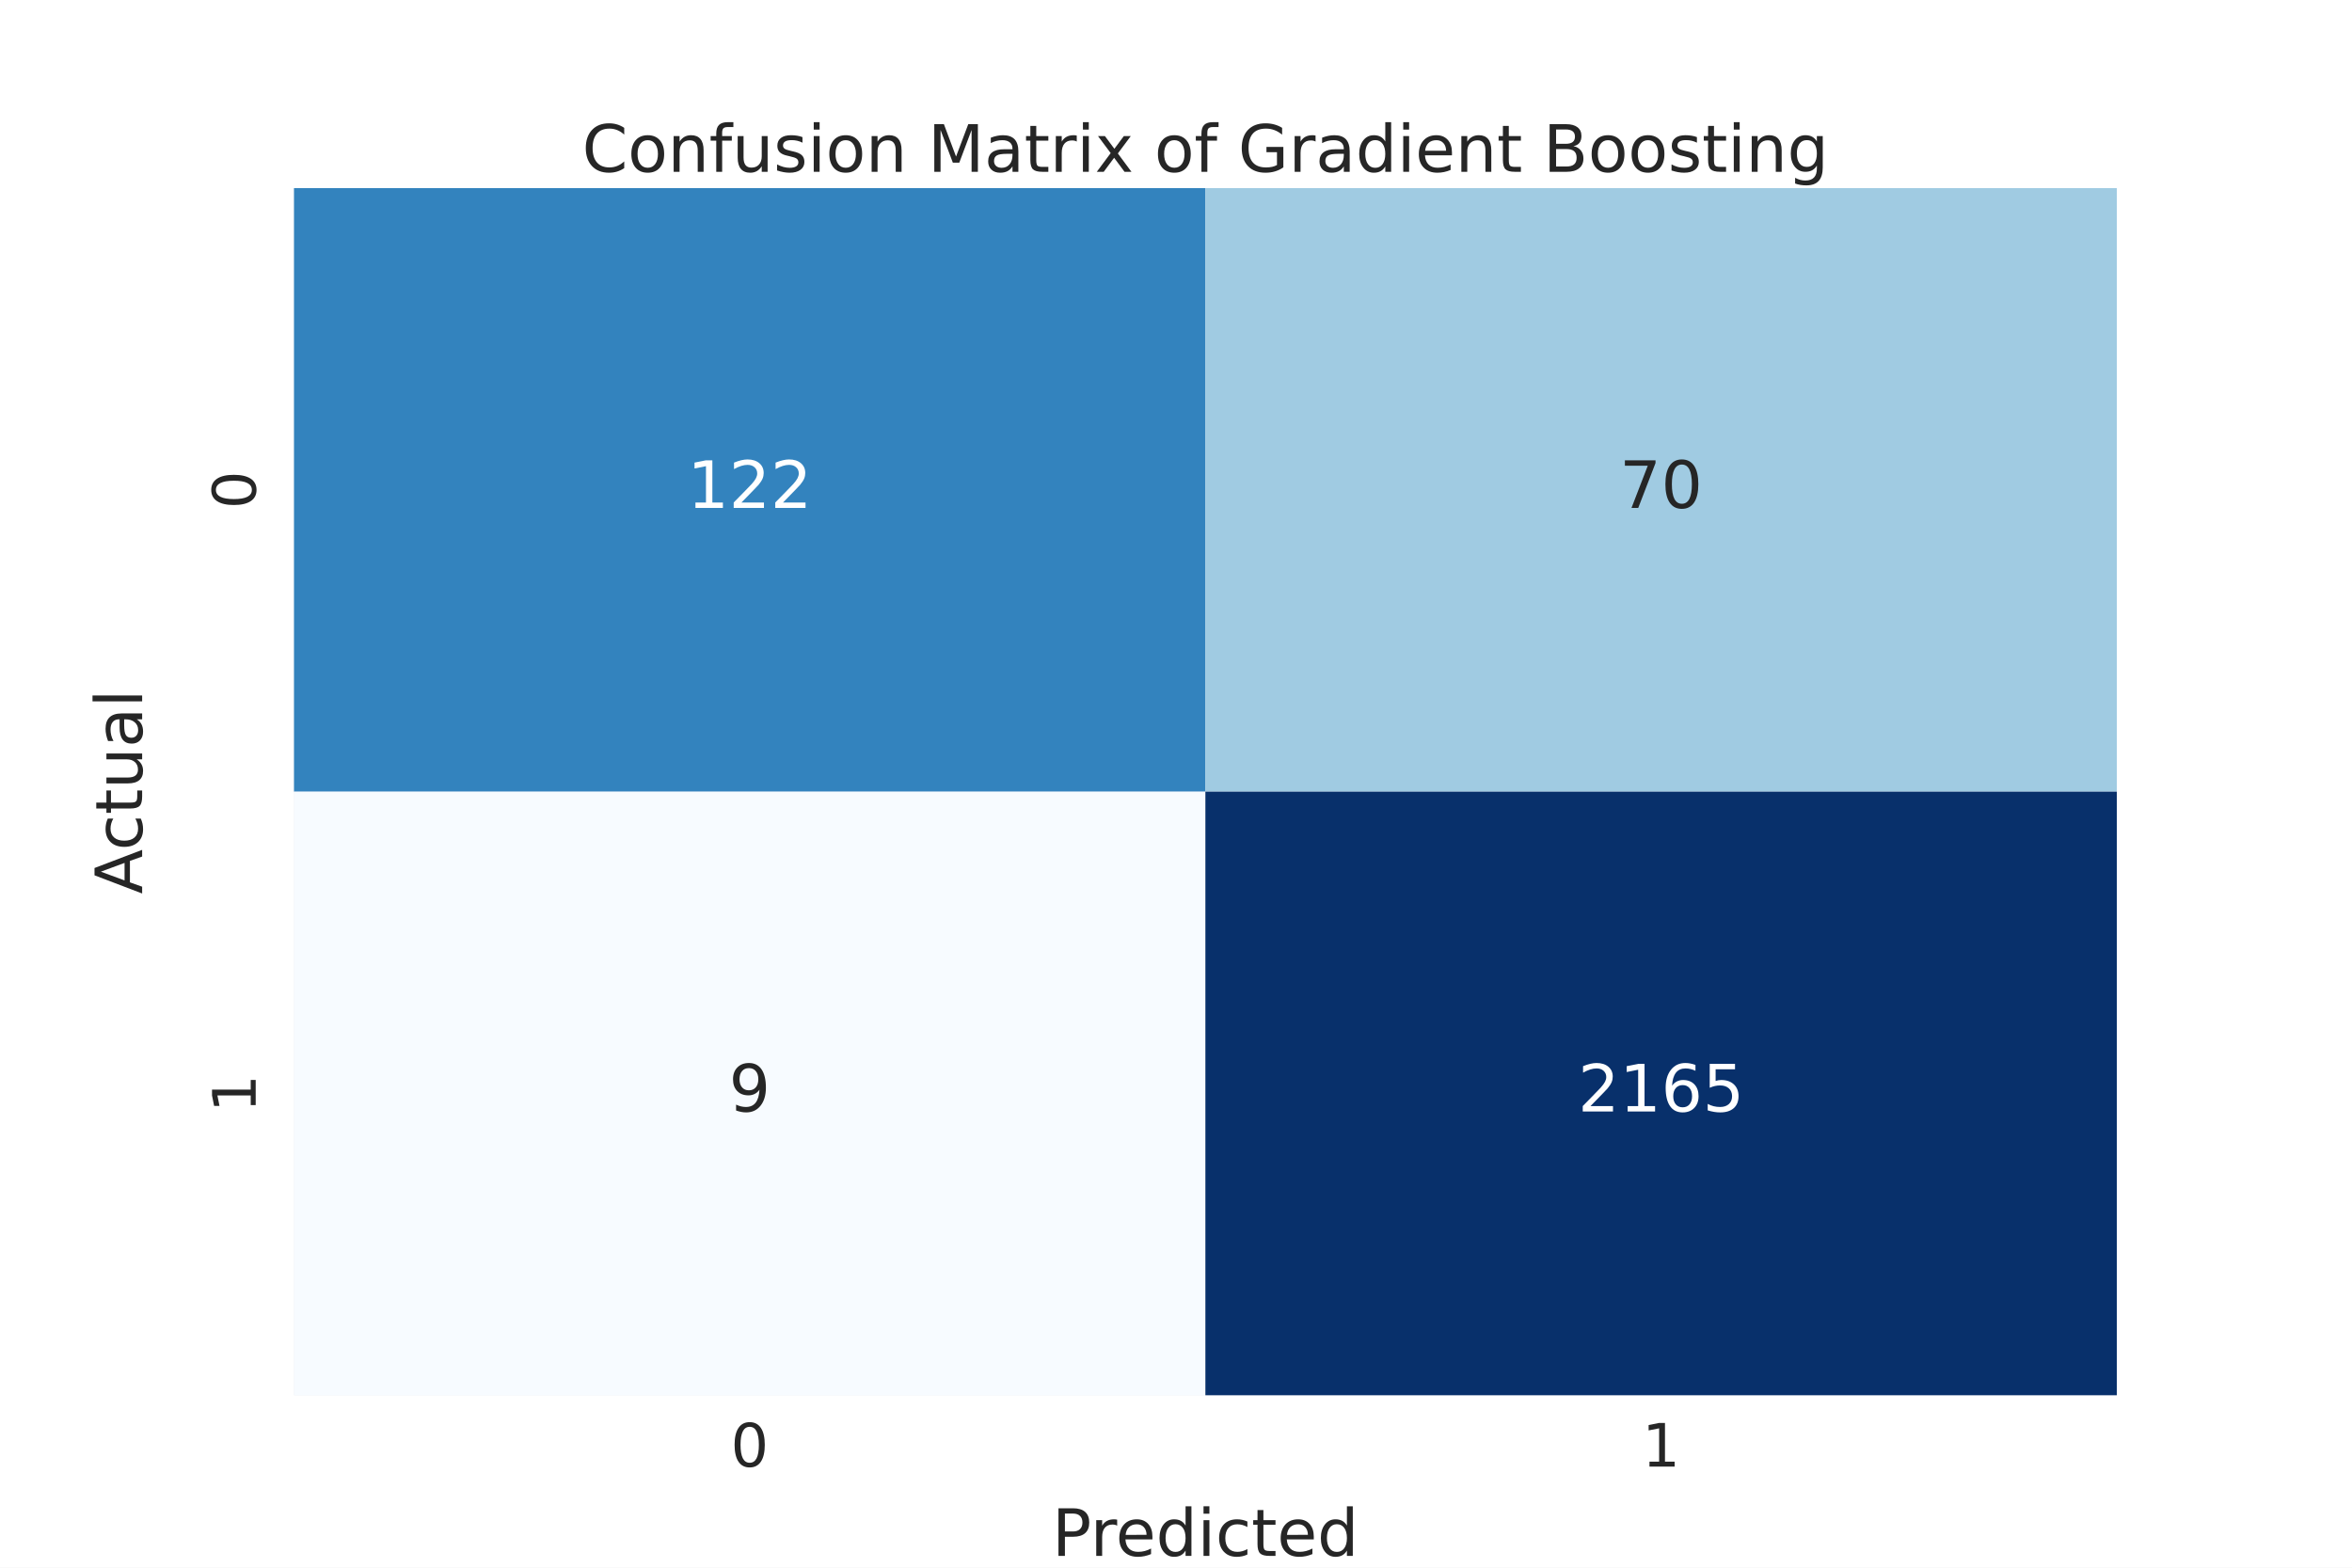
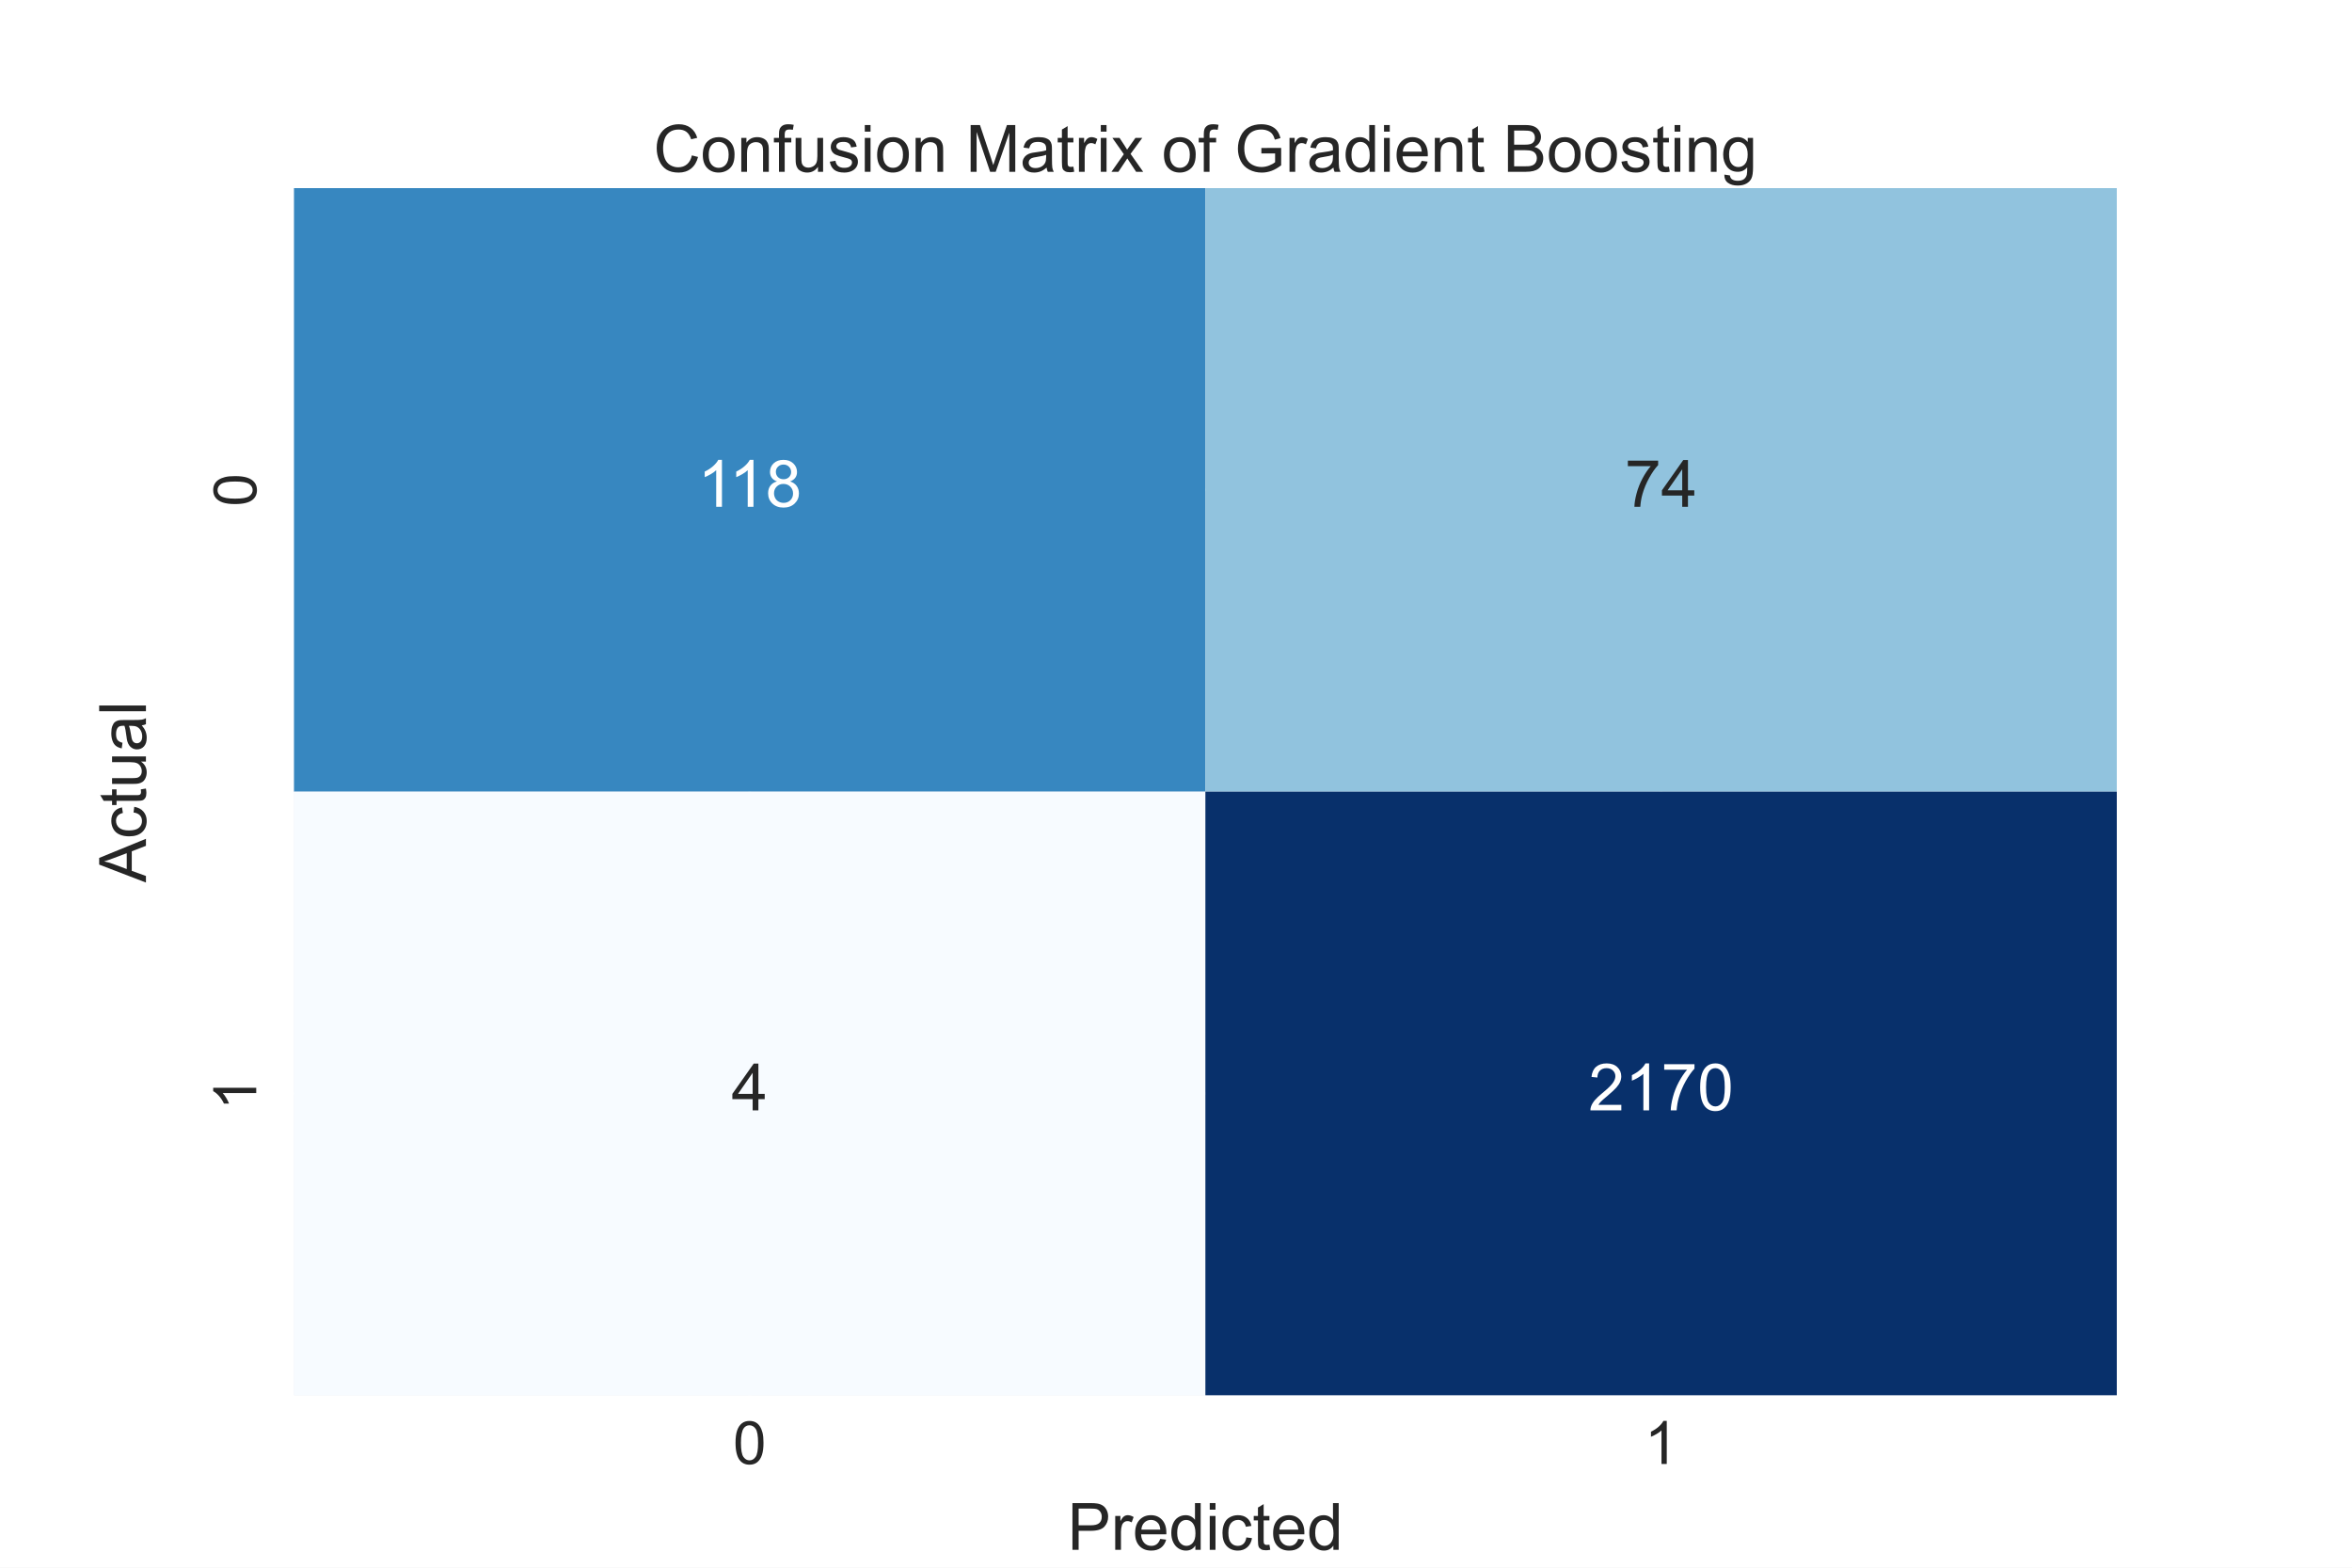
<svg xmlns="http://www.w3.org/2000/svg" xmlns:xlink="http://www.w3.org/1999/xlink" width="864pt" height="576pt" viewBox="0 0 864 576" version="1.1">
  <defs>
    <style type="text/css">*{stroke-linejoin: round; stroke-linecap: butt}</style>
  </defs>
  <g id="figure_1">
    <g id="patch_1">
      <path d="M 0 576  L 864 576  L 864 0  L 0 0  z " style="fill: #ffffff" />
    </g>
    <g id="axes_1">
      <g id="patch_2">
        <path d="M 108 512.64  L 777.6 512.64  L 777.6 69.12  L 108 69.12  z " style="fill: #eaeaf2" />
      </g>
      <g id="matplotlib.axis_1">
        <g id="xtick_1">
+           <g id="line2d_1">
+             <path d="M 275.4 512.64  L 275.4 69.12  " clip-path="url(#p71caa818c0)" style="fill: none; stroke: #ffffff; stroke-linecap: round" />
+           </g>
          <g id="text_1">
-             <g style="fill: #262626" transform="translate(268.4013 538.8566) scale(0.22 -0.22)">
+             <g style="fill: #262626" transform="translate(269.283 537.8872) scale(0.22 -0.22)">
              <defs>
-                 <path id="DejaVuSans-30" d="M 2034 4250  Q 1547 4250 1301 3770  Q 1056 3291 1056 2328  Q 1056 1369 1301 889  Q 1547 409 2034 409  Q 2525 409 2770 889  Q 3016 1369 3016 2328  Q 3016 3291 2770 3770  Q 2525 4250 2034 4250  z M 2034 4750  Q 2819 4750 3233 4129  Q 3647 3509 3647 2328  Q 3647 1150 3233 529  Q 2819 -91 2034 -91  Q 1250 -91 836 529  Q 422 1150 422 2328  Q 422 3509 836 4129  Q 1250 4750 2034 4750  z " transform="scale(0.015625)" />
+                 <path id="ArialMT-30" d="M 266 2259  Q 266 3072 433 3567  Q 600 4063 929 4331  Q 1259 4600 1759 4600  Q 2128 4600 2406 4451  Q 2684 4303 2865 4023  Q 3047 3744 3150 3342  Q 3253 2941 3253 2259  Q 3253 1453 3087 958  Q 2922 463 2592 192  Q 2263 -78 1759 -78  Q 1097 -78 719 397  Q 266 969 266 2259  z M 844 2259  Q 844 1131 1108 757  Q 1372 384 1759 384  Q 2147 384 2411 759  Q 2675 1134 2675 2259  Q 2675 3391 2411 3762  Q 2147 4134 1753 4134  Q 1366 4134 1134 3806  Q 844 3388 844 2259  z " transform="scale(0.015625)" />
              </defs>
-               <use xlink:href="#DejaVuSans-30" />
+               <use xlink:href="#ArialMT-30" />
            </g>
          </g>
        </g>
        <g id="xtick_2">
+           <g id="line2d_2">
+             <path d="M 610.2 512.64  L 610.2 69.12  " clip-path="url(#p71caa818c0)" style="fill: none; stroke: #ffffff; stroke-linecap: round" />
+           </g>
          <g id="text_2">
-             <g style="fill: #262626" transform="translate(603.2012 538.8566) scale(0.22 -0.22)">
+             <g style="fill: #262626" transform="translate(604.083 537.8872) scale(0.22 -0.22)">
              <defs>
-                 <path id="DejaVuSans-31" d="M 794 531  L 1825 531  L 1825 4091  L 703 3866  L 703 4441  L 1819 4666  L 2450 4666  L 2450 531  L 3481 531  L 3481 0  L 794 0  L 794 531  z " transform="scale(0.015625)" />
+                 <path id="ArialMT-31" d="M 2384 0  L 1822 0  L 1822 3584  Q 1619 3391 1289 3197  Q 959 3003 697 2906  L 697 3450  Q 1169 3672 1522 3987  Q 1875 4303 2022 4600  L 2384 4600  L 2384 0  z " transform="scale(0.015625)" />
              </defs>
-               <use xlink:href="#DejaVuSans-31" />
+               <use xlink:href="#ArialMT-31" />
            </g>
          </g>
        </g>
        <g id="text_3">
-           <g style="fill: #262626" transform="translate(386.4712 571.6681) scale(0.24 -0.24)">
+           <g style="fill: #262626" transform="translate(392.1075 569.4384) scale(0.24 -0.24)">
            <defs>
-               <path id="DejaVuSans-50" d="M 1259 4147  L 1259 2394  L 2053 2394  Q 2494 2394 2734 2622  Q 2975 2850 2975 3272  Q 2975 3691 2734 3919  Q 2494 4147 2053 4147  L 1259 4147  z M 628 4666  L 2053 4666  Q 2838 4666 3239 4311  Q 3641 3956 3641 3272  Q 3641 2581 3239 2228  Q 2838 1875 2053 1875  L 1259 1875  L 1259 0  L 628 0  L 628 4666  z " transform="scale(0.015625)" />
-               <path id="DejaVuSans-72" d="M 2631 2963  Q 2534 3019 2420 3045  Q 2306 3072 2169 3072  Q 1681 3072 1420 2755  Q 1159 2438 1159 1844  L 1159 0  L 581 0  L 581 3500  L 1159 3500  L 1159 2956  Q 1341 3275 1631 3429  Q 1922 3584 2338 3584  Q 2397 3584 2469 3576  Q 2541 3569 2628 3553  L 2631 2963  z " transform="scale(0.015625)" />
-               <path id="DejaVuSans-65" d="M 3597 1894  L 3597 1613  L 953 1613  Q 991 1019 1311 708  Q 1631 397 2203 397  Q 2534 397 2845 478  Q 3156 559 3463 722  L 3463 178  Q 3153 47 2828 -22  Q 2503 -91 2169 -91  Q 1331 -91 842 396  Q 353 884 353 1716  Q 353 2575 817 3079  Q 1281 3584 2069 3584  Q 2775 3584 3186 3129  Q 3597 2675 3597 1894  z M 3022 2063  Q 3016 2534 2758 2815  Q 2500 3097 2075 3097  Q 1594 3097 1305 2825  Q 1016 2553 972 2059  L 3022 2063  z " transform="scale(0.015625)" />
-               <path id="DejaVuSans-64" d="M 2906 2969  L 2906 4863  L 3481 4863  L 3481 0  L 2906 0  L 2906 525  Q 2725 213 2448 61  Q 2172 -91 1784 -91  Q 1150 -91 751 415  Q 353 922 353 1747  Q 353 2572 751 3078  Q 1150 3584 1784 3584  Q 2172 3584 2448 3432  Q 2725 3281 2906 2969  z M 947 1747  Q 947 1113 1208 752  Q 1469 391 1925 391  Q 2381 391 2643 752  Q 2906 1113 2906 1747  Q 2906 2381 2643 2742  Q 2381 3103 1925 3103  Q 1469 3103 1208 2742  Q 947 2381 947 1747  z " transform="scale(0.015625)" />
-               <path id="DejaVuSans-69" d="M 603 3500  L 1178 3500  L 1178 0  L 603 0  L 603 3500  z M 603 4863  L 1178 4863  L 1178 4134  L 603 4134  L 603 4863  z " transform="scale(0.015625)" />
-               <path id="DejaVuSans-63" d="M 3122 3366  L 3122 2828  Q 2878 2963 2633 3030  Q 2388 3097 2138 3097  Q 1578 3097 1268 2742  Q 959 2388 959 1747  Q 959 1106 1268 751  Q 1578 397 2138 397  Q 2388 397 2633 464  Q 2878 531 3122 666  L 3122 134  Q 2881 22 2623 -34  Q 2366 -91 2075 -91  Q 1284 -91 818 406  Q 353 903 353 1747  Q 353 2603 823 3093  Q 1294 3584 2113 3584  Q 2378 3584 2631 3529  Q 2884 3475 3122 3366  z " transform="scale(0.015625)" />
-               <path id="DejaVuSans-74" d="M 1172 4494  L 1172 3500  L 2356 3500  L 2356 3053  L 1172 3053  L 1172 1153  Q 1172 725 1289 603  Q 1406 481 1766 481  L 2356 481  L 2356 0  L 1766 0  Q 1100 0 847 248  Q 594 497 594 1153  L 594 3053  L 172 3053  L 172 3500  L 594 3500  L 594 4494  L 1172 4494  z " transform="scale(0.015625)" />
+               <path id="ArialMT-50" d="M 494 0  L 494 4581  L 2222 4581  Q 2678 4581 2919 4538  Q 3256 4481 3484 4323  Q 3713 4166 3852 3881  Q 3991 3597 3991 3256  Q 3991 2672 3619 2267  Q 3247 1863 2275 1863  L 1100 1863  L 1100 0  L 494 0  z M 1100 2403  L 2284 2403  Q 2872 2403 3119 2622  Q 3366 2841 3366 3238  Q 3366 3525 3220 3729  Q 3075 3934 2838 4000  Q 2684 4041 2272 4041  L 1100 4041  L 1100 2403  z " transform="scale(0.015625)" />
+               <path id="ArialMT-72" d="M 416 0  L 416 3319  L 922 3319  L 922 2816  Q 1116 3169 1280 3281  Q 1444 3394 1641 3394  Q 1925 3394 2219 3213  L 2025 2691  Q 1819 2813 1613 2813  Q 1428 2813 1281 2702  Q 1134 2591 1072 2394  Q 978 2094 978 1738  L 978 0  L 416 0  z " transform="scale(0.015625)" />
+               <path id="ArialMT-65" d="M 2694 1069  L 3275 997  Q 3138 488 2766 206  Q 2394 -75 1816 -75  Q 1088 -75 661 373  Q 234 822 234 1631  Q 234 2469 665 2931  Q 1097 3394 1784 3394  Q 2450 3394 2872 2941  Q 3294 2488 3294 1666  Q 3294 1616 3291 1516  L 816 1516  Q 847 969 1125 678  Q 1403 388 1819 388  Q 2128 388 2347 550  Q 2566 713 2694 1069  z M 847 1978  L 2700 1978  Q 2663 2397 2488 2606  Q 2219 2931 1791 2931  Q 1403 2931 1139 2672  Q 875 2413 847 1978  z " transform="scale(0.015625)" />
+               <path id="ArialMT-64" d="M 2575 0  L 2575 419  Q 2259 -75 1647 -75  Q 1250 -75 917 144  Q 584 363 401 755  Q 219 1147 219 1656  Q 219 2153 384 2558  Q 550 2963 881 3178  Q 1213 3394 1622 3394  Q 1922 3394 2156 3267  Q 2391 3141 2538 2938  L 2538 4581  L 3097 4581  L 3097 0  L 2575 0  z M 797 1656  Q 797 1019 1065 703  Q 1334 388 1700 388  Q 2069 388 2326 689  Q 2584 991 2584 1609  Q 2584 2291 2321 2609  Q 2059 2928 1675 2928  Q 1300 2928 1048 2622  Q 797 2316 797 1656  z " transform="scale(0.015625)" />
+               <path id="ArialMT-69" d="M 425 3934  L 425 4581  L 988 4581  L 988 3934  L 425 3934  z M 425 0  L 425 3319  L 988 3319  L 988 0  L 425 0  z " transform="scale(0.015625)" />
+               <path id="ArialMT-63" d="M 2588 1216  L 3141 1144  Q 3050 572 2676 248  Q 2303 -75 1759 -75  Q 1078 -75 664 370  Q 250 816 250 1647  Q 250 2184 428 2587  Q 606 2991 970 3192  Q 1334 3394 1763 3394  Q 2303 3394 2647 3120  Q 2991 2847 3088 2344  L 2541 2259  Q 2463 2594 2264 2762  Q 2066 2931 1784 2931  Q 1359 2931 1093 2626  Q 828 2322 828 1663  Q 828 994 1084 691  Q 1341 388 1753 388  Q 2084 388 2306 591  Q 2528 794 2588 1216  z " transform="scale(0.015625)" />
+               <path id="ArialMT-74" d="M 1650 503  L 1731 6  Q 1494 -44 1306 -44  Q 1000 -44 831 53  Q 663 150 594 308  Q 525 466 525 972  L 525 2881  L 113 2881  L 113 3319  L 525 3319  L 525 4141  L 1084 4478  L 1084 3319  L 1650 3319  L 1650 2881  L 1084 2881  L 1084 941  Q 1084 700 1114 631  Q 1144 563 1211 522  Q 1278 481 1403 481  Q 1497 481 1650 503  z " transform="scale(0.015625)" />
            </defs>
-             <use xlink:href="#DejaVuSans-50" />
-             <use xlink:href="#DejaVuSans-72" x="58.553" />
-             <use xlink:href="#DejaVuSans-65" x="97.416" />
-             <use xlink:href="#DejaVuSans-64" x="158.939" />
-             <use xlink:href="#DejaVuSans-69" x="222.416" />
-             <use xlink:href="#DejaVuSans-63" x="250.199" />
-             <use xlink:href="#DejaVuSans-74" x="305.18" />
-             <use xlink:href="#DejaVuSans-65" x="344.389" />
-             <use xlink:href="#DejaVuSans-64" x="405.912" />
+             <use xlink:href="#ArialMT-50" />
+             <use xlink:href="#ArialMT-72" x="66.699" />
+             <use xlink:href="#ArialMT-65" x="100" />
+             <use xlink:href="#ArialMT-64" x="155.615" />
+             <use xlink:href="#ArialMT-69" x="211.23" />
+             <use xlink:href="#ArialMT-63" x="233.447" />
+             <use xlink:href="#ArialMT-74" x="283.447" />
+             <use xlink:href="#ArialMT-65" x="311.23" />
+             <use xlink:href="#ArialMT-64" x="366.846" />
          </g>
        </g>
      </g>
      <g id="matplotlib.axis_2">
        <g id="ytick_1">
+           <g id="line2d_3">
+             <path d="M 108 180  L 777.6 180  " clip-path="url(#p71caa818c0)" style="fill: none; stroke: #ffffff; stroke-linecap: round" />
+           </g>
          <g id="text_4">
-             <g style="fill: #262626" transform="translate(93.92469 186.9988) rotate(-90) scale(0.22 -0.22)">
-               <use xlink:href="#DejaVuSans-30" />
+             <g style="fill: #262626" transform="translate(94.1275 186.117) rotate(-90) scale(0.22 -0.22)">
+               <use xlink:href="#ArialMT-30" />
            </g>
          </g>
        </g>
        <g id="ytick_2">
+           <g id="line2d_4">
+             <path d="M 108 401.76  L 777.6 401.76  " clip-path="url(#p71caa818c0)" style="fill: none; stroke: #ffffff; stroke-linecap: round" />
+           </g>
          <g id="text_5">
-             <g style="fill: #262626" transform="translate(93.92469 408.7588) rotate(-90) scale(0.22 -0.22)">
-               <use xlink:href="#DejaVuSans-31" />
+             <g style="fill: #262626" transform="translate(94.1275 407.877) rotate(-90) scale(0.22 -0.22)">
+               <use xlink:href="#ArialMT-31" />
            </g>
          </g>
        </g>
        <g id="text_6">
-           <g style="fill: #262626" transform="translate(52.21688 328.4737) rotate(-90) scale(0.24 -0.24)">
+           <g style="fill: #262626" transform="translate(53.61031 324.2306) rotate(-90) scale(0.24 -0.24)">
            <defs>
-               <path id="DejaVuSans-41" d="M 2188 4044  L 1331 1722  L 3047 1722  L 2188 4044  z M 1831 4666  L 2547 4666  L 4325 0  L 3669 0  L 3244 1197  L 1141 1197  L 716 0  L 50 0  L 1831 4666  z " transform="scale(0.015625)" />
-               <path id="DejaVuSans-75" d="M 544 1381  L 544 3500  L 1119 3500  L 1119 1403  Q 1119 906 1312 657  Q 1506 409 1894 409  Q 2359 409 2629 706  Q 2900 1003 2900 1516  L 2900 3500  L 3475 3500  L 3475 0  L 2900 0  L 2900 538  Q 2691 219 2414 64  Q 2138 -91 1772 -91  Q 1169 -91 856 284  Q 544 659 544 1381  z M 1991 3584  L 1991 3584  z " transform="scale(0.015625)" />
-               <path id="DejaVuSans-61" d="M 2194 1759  Q 1497 1759 1228 1600  Q 959 1441 959 1056  Q 959 750 1161 570  Q 1363 391 1709 391  Q 2188 391 2477 730  Q 2766 1069 2766 1631  L 2766 1759  L 2194 1759  z M 3341 1997  L 3341 0  L 2766 0  L 2766 531  Q 2569 213 2275 61  Q 1981 -91 1556 -91  Q 1019 -91 701 211  Q 384 513 384 1019  Q 384 1609 779 1909  Q 1175 2209 1959 2209  L 2766 2209  L 2766 2266  Q 2766 2663 2505 2880  Q 2244 3097 1772 3097  Q 1472 3097 1187 3025  Q 903 2953 641 2809  L 641 3341  Q 956 3463 1253 3523  Q 1550 3584 1831 3584  Q 2591 3584 2966 3190  Q 3341 2797 3341 1997  z " transform="scale(0.015625)" />
-               <path id="DejaVuSans-6c" d="M 603 4863  L 1178 4863  L 1178 0  L 603 0  L 603 4863  z " transform="scale(0.015625)" />
+               <path id="ArialMT-41" d="M -9 0  L 1750 4581  L 2403 4581  L 4278 0  L 3588 0  L 3053 1388  L 1138 1388  L 634 0  L -9 0  z M 1313 1881  L 2866 1881  L 2388 3150  Q 2169 3728 2063 4100  Q 1975 3659 1816 3225  L 1313 1881  z " transform="scale(0.015625)" />
+               <path id="ArialMT-75" d="M 2597 0  L 2597 488  Q 2209 -75 1544 -75  Q 1250 -75 995 37  Q 741 150 617 320  Q 494 491 444 738  Q 409 903 409 1263  L 409 3319  L 972 3319  L 972 1478  Q 972 1038 1006 884  Q 1059 663 1231 536  Q 1403 409 1656 409  Q 1909 409 2131 539  Q 2353 669 2445 892  Q 2538 1116 2538 1541  L 2538 3319  L 3100 3319  L 3100 0  L 2597 0  z " transform="scale(0.015625)" />
+               <path id="ArialMT-61" d="M 2588 409  Q 2275 144 1986 34  Q 1697 -75 1366 -75  Q 819 -75 525 192  Q 231 459 231 875  Q 231 1119 342 1320  Q 453 1522 633 1644  Q 813 1766 1038 1828  Q 1203 1872 1538 1913  Q 2219 1994 2541 2106  Q 2544 2222 2544 2253  Q 2544 2597 2384 2738  Q 2169 2928 1744 2928  Q 1347 2928 1158 2789  Q 969 2650 878 2297  L 328 2372  Q 403 2725 575 2942  Q 747 3159 1072 3276  Q 1397 3394 1825 3394  Q 2250 3394 2515 3294  Q 2781 3194 2906 3042  Q 3031 2891 3081 2659  Q 3109 2516 3109 2141  L 3109 1391  Q 3109 606 3145 398  Q 3181 191 3288 0  L 2700 0  Q 2613 175 2588 409  z M 2541 1666  Q 2234 1541 1622 1453  Q 1275 1403 1131 1340  Q 988 1278 909 1158  Q 831 1038 831 891  Q 831 666 1001 516  Q 1172 366 1500 366  Q 1825 366 2078 508  Q 2331 650 2450 897  Q 2541 1088 2541 1459  L 2541 1666  z " transform="scale(0.015625)" />
+               <path id="ArialMT-6c" d="M 409 0  L 409 4581  L 972 4581  L 972 0  L 409 0  z " transform="scale(0.015625)" />
            </defs>
-             <use xlink:href="#DejaVuSans-41" />
-             <use xlink:href="#DejaVuSans-63" x="66.658" />
-             <use xlink:href="#DejaVuSans-74" x="121.639" />
-             <use xlink:href="#DejaVuSans-75" x="160.848" />
-             <use xlink:href="#DejaVuSans-61" x="224.227" />
-             <use xlink:href="#DejaVuSans-6c" x="285.506" />
+             <use xlink:href="#ArialMT-41" />
+             <use xlink:href="#ArialMT-63" x="66.699" />
+             <use xlink:href="#ArialMT-74" x="116.699" />
+             <use xlink:href="#ArialMT-75" x="144.482" />
+             <use xlink:href="#ArialMT-61" x="200.098" />
+             <use xlink:href="#ArialMT-6c" x="255.713" />
          </g>
        </g>
      </g>
      <g id="QuadMesh_1">
-         <path d="M 108 69.12  L 442.8 69.12  L 442.8 290.88  L 108 290.88  L 108 69.12  " clip-path="url(#p28cd6d9ed1)" style="fill: #3383be" />
-         <path d="M 442.8 69.12  L 777.6 69.12  L 777.6 290.88  L 442.8 290.88  L 442.8 69.12  " clip-path="url(#p28cd6d9ed1)" style="fill: #a0cbe2" />
-         <path d="M 108 290.88  L 442.8 290.88  L 442.8 512.64  L 108 512.64  L 108 290.88  " clip-path="url(#p28cd6d9ed1)" style="fill: #f7fbff" />
-         <path d="M 442.8 290.88  L 777.6 290.88  L 777.6 512.64  L 442.8 512.64  L 442.8 290.88  " clip-path="url(#p28cd6d9ed1)" style="fill: #08306b" />
+         <path d="M 108 69.12  L 442.8 69.12  L 442.8 290.88  L 108 290.88  L 108 69.12  " clip-path="url(#p71caa818c0)" style="fill: #3787c0" />
+         <path d="M 442.8 69.12  L 777.6 69.12  L 777.6 290.88  L 442.8 290.88  L 442.8 69.12  " clip-path="url(#p71caa818c0)" style="fill: #91c3de" />
+         <path d="M 108 290.88  L 442.8 290.88  L 442.8 512.64  L 108 512.64  L 108 290.88  " clip-path="url(#p71caa818c0)" style="fill: #f7fbff" />
+         <path d="M 442.8 290.88  L 777.6 290.88  L 777.6 512.64  L 442.8 512.64  L 442.8 290.88  " clip-path="url(#p71caa818c0)" style="fill: #08306b" />
      </g>
      <g id="text_7">
-         <g style="fill: #ffffff" transform="translate(252.495 186.6225) scale(0.24 -0.24)">
-           <defs>
-             <path id="DejaVuSans-32" d="M 1228 531  L 3431 531  L 3431 0  L 469 0  L 469 531  Q 828 903 1448 1529  Q 2069 2156 2228 2338  Q 2531 2678 2651 2914  Q 2772 3150 2772 3378  Q 2772 3750 2511 3984  Q 2250 4219 1831 4219  Q 1534 4219 1204 4116  Q 875 4013 500 3803  L 500 4441  Q 881 4594 1212 4672  Q 1544 4750 1819 4750  Q 2544 4750 2975 4387  Q 3406 4025 3406 3419  Q 3406 3131 3298 2873  Q 3191 2616 2906 2266  Q 2828 2175 2409 1742  Q 1991 1309 1228 531  z " transform="scale(0.015625)" />
-           </defs>
-           <use xlink:href="#DejaVuSans-31" />
-           <use xlink:href="#DejaVuSans-32" x="63.623" />
-           <use xlink:href="#DejaVuSans-32" x="127.246" />
+         <g style="fill: #ffffff" transform="translate(256.2656 186.2044) scale(0.24 -0.24)">
+           <defs>
+             <path id="ArialMT-38" d="M 1131 2484  Q 781 2613 612 2850  Q 444 3088 444 3419  Q 444 3919 803 4259  Q 1163 4600 1759 4600  Q 2359 4600 2725 4251  Q 3091 3903 3091 3403  Q 3091 3084 2923 2848  Q 2756 2613 2416 2484  Q 2838 2347 3058 2040  Q 3278 1734 3278 1309  Q 3278 722 2862 322  Q 2447 -78 1769 -78  Q 1091 -78 675 323  Q 259 725 259 1325  Q 259 1772 486 2073  Q 713 2375 1131 2484  z M 1019 3438  Q 1019 3113 1228 2906  Q 1438 2700 1772 2700  Q 2097 2700 2305 2904  Q 2513 3109 2513 3406  Q 2513 3716 2298 3927  Q 2084 4138 1766 4138  Q 1444 4138 1231 3931  Q 1019 3725 1019 3438  z M 838 1322  Q 838 1081 952 856  Q 1066 631 1291 507  Q 1516 384 1775 384  Q 2178 384 2440 643  Q 2703 903 2703 1303  Q 2703 1709 2433 1975  Q 2163 2241 1756 2241  Q 1359 2241 1098 1978  Q 838 1716 838 1322  z " transform="scale(0.015625)" />
+           </defs>
+           <use xlink:href="#ArialMT-31" />
+           <use xlink:href="#ArialMT-31" x="48.24" />
+           <use xlink:href="#ArialMT-38" x="103.855" />
        </g>
      </g>
      <g id="text_8">
-         <g style="fill: #262626" transform="translate(594.93 186.6225) scale(0.24 -0.24)">
-           <defs>
-             <path id="DejaVuSans-37" d="M 525 4666  L 3525 4666  L 3525 4397  L 1831 0  L 1172 0  L 2766 4134  L 525 4134  L 525 4666  z " transform="scale(0.015625)" />
-           </defs>
-           <use xlink:href="#DejaVuSans-37" />
-           <use xlink:href="#DejaVuSans-30" x="63.623" />
+         <g style="fill: #262626" transform="translate(596.8537 186.2044) scale(0.24 -0.24)">
+           <defs>
+             <path id="ArialMT-37" d="M 303 3981  L 303 4522  L 3269 4522  L 3269 4084  Q 2831 3619 2401 2847  Q 1972 2075 1738 1259  Q 1569 684 1522 0  L 944 0  Q 953 541 1156 1306  Q 1359 2072 1739 2783  Q 2119 3494 2547 3981  L 303 3981  z " transform="scale(0.015625)" />
+             <path id="ArialMT-34" d="M 2069 0  L 2069 1097  L 81 1097  L 81 1613  L 2172 4581  L 2631 4581  L 2631 1613  L 3250 1613  L 3250 1097  L 2631 1097  L 2631 0  L 2069 0  z M 2069 1613  L 2069 3678  L 634 1613  L 2069 1613  z " transform="scale(0.015625)" />
+           </defs>
+           <use xlink:href="#ArialMT-37" />
+           <use xlink:href="#ArialMT-34" x="55.615" />
        </g>
      </g>
      <g id="text_9">
-         <g style="fill: #262626" transform="translate(267.765 408.3825) scale(0.24 -0.24)">
-           <defs>
-             <path id="DejaVuSans-39" d="M 703 97  L 703 672  Q 941 559 1184 500  Q 1428 441 1663 441  Q 2288 441 2617 861  Q 2947 1281 2994 2138  Q 2813 1869 2534 1725  Q 2256 1581 1919 1581  Q 1219 1581 811 2004  Q 403 2428 403 3163  Q 403 3881 828 4315  Q 1253 4750 1959 4750  Q 2769 4750 3195 4129  Q 3622 3509 3622 2328  Q 3622 1225 3098 567  Q 2575 -91 1691 -91  Q 1453 -91 1209 -44  Q 966 3 703 97  z M 1959 2075  Q 2384 2075 2632 2365  Q 2881 2656 2881 3163  Q 2881 3666 2632 3958  Q 2384 4250 1959 4250  Q 1534 4250 1286 3958  Q 1038 3666 1038 3163  Q 1038 2656 1286 2365  Q 1534 2075 1959 2075  z " transform="scale(0.015625)" />
-           </defs>
-           <use xlink:href="#DejaVuSans-39" />
+         <g style="fill: #262626" transform="translate(268.7269 407.9644) scale(0.24 -0.24)">
+           <use xlink:href="#ArialMT-34" />
        </g>
      </g>
      <g id="text_10">
-         <g style="fill: #ffffff" transform="translate(579.66 408.3825) scale(0.24 -0.24)">
-           <defs>
-             <path id="DejaVuSans-36" d="M 2113 2584  Q 1688 2584 1439 2293  Q 1191 2003 1191 1497  Q 1191 994 1439 701  Q 1688 409 2113 409  Q 2538 409 2786 701  Q 3034 994 3034 1497  Q 3034 2003 2786 2293  Q 2538 2584 2113 2584  z M 3366 4563  L 3366 3988  Q 3128 4100 2886 4159  Q 2644 4219 2406 4219  Q 1781 4219 1451 3797  Q 1122 3375 1075 2522  Q 1259 2794 1537 2939  Q 1816 3084 2150 3084  Q 2853 3084 3261 2657  Q 3669 2231 3669 1497  Q 3669 778 3244 343  Q 2819 -91 2113 -91  Q 1303 -91 875 529  Q 447 1150 447 2328  Q 447 3434 972 4092  Q 1497 4750 2381 4750  Q 2619 4750 2861 4703  Q 3103 4656 3366 4563  z " transform="scale(0.015625)" />
-             <path id="DejaVuSans-35" d="M 691 4666  L 3169 4666  L 3169 4134  L 1269 4134  L 1269 2991  Q 1406 3038 1543 3061  Q 1681 3084 1819 3084  Q 2600 3084 3056 2656  Q 3513 2228 3513 1497  Q 3513 744 3044 326  Q 2575 -91 1722 -91  Q 1428 -91 1123 -41  Q 819 9 494 109  L 494 744  Q 775 591 1075 516  Q 1375 441 1709 441  Q 2250 441 2565 725  Q 2881 1009 2881 1497  Q 2881 1984 2565 2268  Q 2250 2553 1709 2553  Q 1456 2553 1204 2497  Q 953 2441 691 2322  L 691 4666  z " transform="scale(0.015625)" />
-           </defs>
-           <use xlink:href="#DejaVuSans-32" />
-           <use xlink:href="#DejaVuSans-31" x="63.623" />
-           <use xlink:href="#DejaVuSans-36" x="127.246" />
-           <use xlink:href="#DejaVuSans-35" x="190.869" />
+         <g style="fill: #ffffff" transform="translate(583.5075 407.9644) scale(0.24 -0.24)">
+           <defs>
+             <path id="ArialMT-32" d="M 3222 541  L 3222 0  L 194 0  Q 188 203 259 391  Q 375 700 629 1000  Q 884 1300 1366 1694  Q 2113 2306 2375 2664  Q 2638 3022 2638 3341  Q 2638 3675 2398 3904  Q 2159 4134 1775 4134  Q 1369 4134 1125 3890  Q 881 3647 878 3216  L 300 3275  Q 359 3922 746 4261  Q 1134 4600 1788 4600  Q 2447 4600 2831 4234  Q 3216 3869 3216 3328  Q 3216 3053 3103 2787  Q 2991 2522 2730 2228  Q 2469 1934 1863 1422  Q 1356 997 1212 845  Q 1069 694 975 541  L 3222 541  z " transform="scale(0.015625)" />
+           </defs>
+           <use xlink:href="#ArialMT-32" />
+           <use xlink:href="#ArialMT-31" x="55.615" />
+           <use xlink:href="#ArialMT-37" x="111.23" />
+           <use xlink:href="#ArialMT-30" x="166.846" />
        </g>
      </g>
      <g id="text_11">
-         <g style="fill: #262626" transform="translate(213.8475 63.12) scale(0.24 -0.24)">
-           <defs>
-             <path id="DejaVuSans-43" d="M 4122 4306  L 4122 3641  Q 3803 3938 3442 4084  Q 3081 4231 2675 4231  Q 1875 4231 1450 3742  Q 1025 3253 1025 2328  Q 1025 1406 1450 917  Q 1875 428 2675 428  Q 3081 428 3442 575  Q 3803 722 4122 1019  L 4122 359  Q 3791 134 3420 21  Q 3050 -91 2638 -91  Q 1578 -91 968 557  Q 359 1206 359 2328  Q 359 3453 968 4101  Q 1578 4750 2638 4750  Q 3056 4750 3426 4639  Q 3797 4528 4122 4306  z " transform="scale(0.015625)" />
-             <path id="DejaVuSans-6f" d="M 1959 3097  Q 1497 3097 1228 2736  Q 959 2375 959 1747  Q 959 1119 1226 758  Q 1494 397 1959 397  Q 2419 397 2687 759  Q 2956 1122 2956 1747  Q 2956 2369 2687 2733  Q 2419 3097 1959 3097  z M 1959 3584  Q 2709 3584 3137 3096  Q 3566 2609 3566 1747  Q 3566 888 3137 398  Q 2709 -91 1959 -91  Q 1206 -91 779 398  Q 353 888 353 1747  Q 353 2609 779 3096  Q 1206 3584 1959 3584  z " transform="scale(0.015625)" />
-             <path id="DejaVuSans-6e" d="M 3513 2113  L 3513 0  L 2938 0  L 2938 2094  Q 2938 2591 2744 2837  Q 2550 3084 2163 3084  Q 1697 3084 1428 2787  Q 1159 2491 1159 1978  L 1159 0  L 581 0  L 581 3500  L 1159 3500  L 1159 2956  Q 1366 3272 1645 3428  Q 1925 3584 2291 3584  Q 2894 3584 3203 3211  Q 3513 2838 3513 2113  z " transform="scale(0.015625)" />
-             <path id="DejaVuSans-66" d="M 2375 4863  L 2375 4384  L 1825 4384  Q 1516 4384 1395 4259  Q 1275 4134 1275 3809  L 1275 3500  L 2222 3500  L 2222 3053  L 1275 3053  L 1275 0  L 697 0  L 697 3053  L 147 3053  L 147 3500  L 697 3500  L 697 3744  Q 697 4328 969 4595  Q 1241 4863 1831 4863  L 2375 4863  z " transform="scale(0.015625)" />
-             <path id="DejaVuSans-73" d="M 2834 3397  L 2834 2853  Q 2591 2978 2328 3040  Q 2066 3103 1784 3103  Q 1356 3103 1142 2972  Q 928 2841 928 2578  Q 928 2378 1081 2264  Q 1234 2150 1697 2047  L 1894 2003  Q 2506 1872 2764 1633  Q 3022 1394 3022 966  Q 3022 478 2636 193  Q 2250 -91 1575 -91  Q 1294 -91 989 -36  Q 684 19 347 128  L 347 722  Q 666 556 975 473  Q 1284 391 1588 391  Q 1994 391 2212 530  Q 2431 669 2431 922  Q 2431 1156 2273 1281  Q 2116 1406 1581 1522  L 1381 1569  Q 847 1681 609 1914  Q 372 2147 372 2553  Q 372 3047 722 3315  Q 1072 3584 1716 3584  Q 2034 3584 2315 3537  Q 2597 3491 2834 3397  z " transform="scale(0.015625)" />
-             <path id="DejaVuSans-20" transform="scale(0.015625)" />
-             <path id="DejaVuSans-4d" d="M 628 4666  L 1569 4666  L 2759 1491  L 3956 4666  L 4897 4666  L 4897 0  L 4281 0  L 4281 4097  L 3078 897  L 2444 897  L 1241 4097  L 1241 0  L 628 0  L 628 4666  z " transform="scale(0.015625)" />
-             <path id="DejaVuSans-78" d="M 3513 3500  L 2247 1797  L 3578 0  L 2900 0  L 1881 1375  L 863 0  L 184 0  L 1544 1831  L 300 3500  L 978 3500  L 1906 2253  L 2834 3500  L 3513 3500  z " transform="scale(0.015625)" />
-             <path id="DejaVuSans-47" d="M 3809 666  L 3809 1919  L 2778 1919  L 2778 2438  L 4434 2438  L 4434 434  Q 4069 175 3628 42  Q 3188 -91 2688 -91  Q 1594 -91 976 548  Q 359 1188 359 2328  Q 359 3472 976 4111  Q 1594 4750 2688 4750  Q 3144 4750 3555 4637  Q 3966 4525 4313 4306  L 4313 3634  Q 3963 3931 3569 4081  Q 3175 4231 2741 4231  Q 1884 4231 1454 3753  Q 1025 3275 1025 2328  Q 1025 1384 1454 906  Q 1884 428 2741 428  Q 3075 428 3337 486  Q 3600 544 3809 666  z " transform="scale(0.015625)" />
-             <path id="DejaVuSans-42" d="M 1259 2228  L 1259 519  L 2272 519  Q 2781 519 3026 730  Q 3272 941 3272 1375  Q 3272 1813 3026 2020  Q 2781 2228 2272 2228  L 1259 2228  z M 1259 4147  L 1259 2741  L 2194 2741  Q 2656 2741 2882 2914  Q 3109 3088 3109 3444  Q 3109 3797 2882 3972  Q 2656 4147 2194 4147  L 1259 4147  z M 628 4666  L 2241 4666  Q 2963 4666 3353 4366  Q 3744 4066 3744 3513  Q 3744 3084 3544 2831  Q 3344 2578 2956 2516  Q 3422 2416 3680 2098  Q 3938 1781 3938 1306  Q 3938 681 3513 340  Q 3088 0 2303 0  L 628 0  L 628 4666  z " transform="scale(0.015625)" />
-             <path id="DejaVuSans-67" d="M 2906 1791  Q 2906 2416 2648 2759  Q 2391 3103 1925 3103  Q 1463 3103 1205 2759  Q 947 2416 947 1791  Q 947 1169 1205 825  Q 1463 481 1925 481  Q 2391 481 2648 825  Q 2906 1169 2906 1791  z M 3481 434  Q 3481 -459 3084 -895  Q 2688 -1331 1869 -1331  Q 1566 -1331 1297 -1286  Q 1028 -1241 775 -1147  L 775 -588  Q 1028 -725 1275 -790  Q 1522 -856 1778 -856  Q 2344 -856 2625 -561  Q 2906 -266 2906 331  L 2906 616  Q 2728 306 2450 153  Q 2172 0 1784 0  Q 1141 0 747 490  Q 353 981 353 1791  Q 353 2603 747 3093  Q 1141 3584 1784 3584  Q 2172 3584 2450 3431  Q 2728 3278 2906 2969  L 2906 3500  L 3481 3500  L 3481 434  z " transform="scale(0.015625)" />
-           </defs>
-           <use xlink:href="#DejaVuSans-43" />
-           <use xlink:href="#DejaVuSans-6f" x="69.824" />
-           <use xlink:href="#DejaVuSans-6e" x="131.006" />
-           <use xlink:href="#DejaVuSans-66" x="194.385" />
-           <use xlink:href="#DejaVuSans-75" x="229.59" />
-           <use xlink:href="#DejaVuSans-73" x="292.969" />
-           <use xlink:href="#DejaVuSans-69" x="345.068" />
-           <use xlink:href="#DejaVuSans-6f" x="372.852" />
-           <use xlink:href="#DejaVuSans-6e" x="434.033" />
-           <use xlink:href="#DejaVuSans-20" x="497.412" />
-           <use xlink:href="#DejaVuSans-4d" x="529.199" />
-           <use xlink:href="#DejaVuSans-61" x="615.479" />
-           <use xlink:href="#DejaVuSans-74" x="676.758" />
-           <use xlink:href="#DejaVuSans-72" x="715.967" />
-           <use xlink:href="#DejaVuSans-69" x="757.08" />
-           <use xlink:href="#DejaVuSans-78" x="784.863" />
-           <use xlink:href="#DejaVuSans-20" x="844.043" />
-           <use xlink:href="#DejaVuSans-6f" x="875.83" />
-           <use xlink:href="#DejaVuSans-66" x="937.012" />
-           <use xlink:href="#DejaVuSans-20" x="972.217" />
-           <use xlink:href="#DejaVuSans-47" x="1004.004" />
-           <use xlink:href="#DejaVuSans-72" x="1081.494" />
-           <use xlink:href="#DejaVuSans-61" x="1122.607" />
-           <use xlink:href="#DejaVuSans-64" x="1183.887" />
-           <use xlink:href="#DejaVuSans-69" x="1247.363" />
-           <use xlink:href="#DejaVuSans-65" x="1275.146" />
-           <use xlink:href="#DejaVuSans-6e" x="1336.67" />
-           <use xlink:href="#DejaVuSans-74" x="1400.049" />
-           <use xlink:href="#DejaVuSans-20" x="1439.258" />
-           <use xlink:href="#DejaVuSans-42" x="1471.045" />
-           <use xlink:href="#DejaVuSans-6f" x="1539.648" />
-           <use xlink:href="#DejaVuSans-6f" x="1600.83" />
-           <use xlink:href="#DejaVuSans-73" x="1662.012" />
-           <use xlink:href="#DejaVuSans-74" x="1714.111" />
-           <use xlink:href="#DejaVuSans-69" x="1753.32" />
-           <use xlink:href="#DejaVuSans-6e" x="1781.104" />
-           <use xlink:href="#DejaVuSans-67" x="1844.482" />
+         <g style="fill: #262626" transform="translate(240.0431 63.12) scale(0.24 -0.24)">
+           <defs>
+             <path id="ArialMT-43" d="M 3763 1606  L 4369 1453  Q 4178 706 3683 314  Q 3188 -78 2472 -78  Q 1731 -78 1267 223  Q 803 525 561 1097  Q 319 1669 319 2325  Q 319 3041 592 3573  Q 866 4106 1370 4382  Q 1875 4659 2481 4659  Q 3169 4659 3637 4309  Q 4106 3959 4291 3325  L 3694 3184  Q 3534 3684 3231 3912  Q 2928 4141 2469 4141  Q 1941 4141 1586 3887  Q 1231 3634 1087 3207  Q 944 2781 944 2328  Q 944 1744 1114 1308  Q 1284 872 1643 656  Q 2003 441 2422 441  Q 2931 441 3284 734  Q 3638 1028 3763 1606  z " transform="scale(0.015625)" />
+             <path id="ArialMT-6f" d="M 213 1659  Q 213 2581 725 3025  Q 1153 3394 1769 3394  Q 2453 3394 2887 2945  Q 3322 2497 3322 1706  Q 3322 1066 3130 698  Q 2938 331 2570 128  Q 2203 -75 1769 -75  Q 1072 -75 642 372  Q 213 819 213 1659  z M 791 1659  Q 791 1022 1069 705  Q 1347 388 1769 388  Q 2188 388 2466 706  Q 2744 1025 2744 1678  Q 2744 2294 2464 2611  Q 2184 2928 1769 2928  Q 1347 2928 1069 2612  Q 791 2297 791 1659  z " transform="scale(0.015625)" />
+             <path id="ArialMT-6e" d="M 422 0  L 422 3319  L 928 3319  L 928 2847  Q 1294 3394 1984 3394  Q 2284 3394 2536 3286  Q 2788 3178 2913 3003  Q 3038 2828 3088 2588  Q 3119 2431 3119 2041  L 3119 0  L 2556 0  L 2556 2019  Q 2556 2363 2490 2533  Q 2425 2703 2258 2804  Q 2091 2906 1866 2906  Q 1506 2906 1245 2678  Q 984 2450 984 1813  L 984 0  L 422 0  z " transform="scale(0.015625)" />
+             <path id="ArialMT-66" d="M 556 0  L 556 2881  L 59 2881  L 59 3319  L 556 3319  L 556 3672  Q 556 4006 616 4169  Q 697 4388 901 4523  Q 1106 4659 1475 4659  Q 1713 4659 2000 4603  L 1916 4113  Q 1741 4144 1584 4144  Q 1328 4144 1222 4034  Q 1116 3925 1116 3625  L 1116 3319  L 1763 3319  L 1763 2881  L 1116 2881  L 1116 0  L 556 0  z " transform="scale(0.015625)" />
+             <path id="ArialMT-73" d="M 197 991  L 753 1078  Q 800 744 1014 566  Q 1228 388 1613 388  Q 2000 388 2187 545  Q 2375 703 2375 916  Q 2375 1106 2209 1216  Q 2094 1291 1634 1406  Q 1016 1563 777 1677  Q 538 1791 414 1992  Q 291 2194 291 2438  Q 291 2659 392 2848  Q 494 3038 669 3163  Q 800 3259 1026 3326  Q 1253 3394 1513 3394  Q 1903 3394 2198 3281  Q 2494 3169 2634 2976  Q 2775 2784 2828 2463  L 2278 2388  Q 2241 2644 2061 2787  Q 1881 2931 1553 2931  Q 1166 2931 1000 2803  Q 834 2675 834 2503  Q 834 2394 903 2306  Q 972 2216 1119 2156  Q 1203 2125 1616 2013  Q 2213 1853 2448 1751  Q 2684 1650 2818 1456  Q 2953 1263 2953 975  Q 2953 694 2789 445  Q 2625 197 2315 61  Q 2006 -75 1616 -75  Q 969 -75 630 194  Q 291 463 197 991  z " transform="scale(0.015625)" />
+             <path id="ArialMT-20" transform="scale(0.015625)" />
+             <path id="ArialMT-4d" d="M 475 0  L 475 4581  L 1388 4581  L 2472 1338  Q 2622 884 2691 659  Q 2769 909 2934 1394  L 4031 4581  L 4847 4581  L 4847 0  L 4263 0  L 4263 3834  L 2931 0  L 2384 0  L 1059 3900  L 1059 0  L 475 0  z " transform="scale(0.015625)" />
+             <path id="ArialMT-78" d="M 47 0  L 1259 1725  L 138 3319  L 841 3319  L 1350 2541  Q 1494 2319 1581 2169  Q 1719 2375 1834 2534  L 2394 3319  L 3066 3319  L 1919 1756  L 3153 0  L 2463 0  L 1781 1031  L 1600 1309  L 728 0  L 47 0  z " transform="scale(0.015625)" />
+             <path id="ArialMT-47" d="M 2638 1797  L 2638 2334  L 4578 2338  L 4578 638  Q 4131 281 3656 101  Q 3181 -78 2681 -78  Q 2006 -78 1454 211  Q 903 500 622 1047  Q 341 1594 341 2269  Q 341 2938 620 3517  Q 900 4097 1425 4378  Q 1950 4659 2634 4659  Q 3131 4659 3532 4498  Q 3934 4338 4162 4050  Q 4391 3763 4509 3300  L 3963 3150  Q 3859 3500 3706 3700  Q 3553 3900 3268 4020  Q 2984 4141 2638 4141  Q 2222 4141 1919 4014  Q 1616 3888 1430 3681  Q 1244 3475 1141 3228  Q 966 2803 966 2306  Q 966 1694 1177 1281  Q 1388 869 1791 669  Q 2194 469 2647 469  Q 3041 469 3416 620  Q 3791 772 3984 944  L 3984 1797  L 2638 1797  z " transform="scale(0.015625)" />
+             <path id="ArialMT-42" d="M 469 0  L 469 4581  L 2188 4581  Q 2713 4581 3030 4442  Q 3347 4303 3526 4014  Q 3706 3725 3706 3409  Q 3706 3116 3547 2856  Q 3388 2597 3066 2438  Q 3481 2316 3704 2022  Q 3928 1728 3928 1328  Q 3928 1006 3792 729  Q 3656 453 3456 303  Q 3256 153 2954 76  Q 2653 0 2216 0  L 469 0  z M 1075 2656  L 2066 2656  Q 2469 2656 2644 2709  Q 2875 2778 2992 2937  Q 3109 3097 3109 3338  Q 3109 3566 3000 3739  Q 2891 3913 2687 3977  Q 2484 4041 1991 4041  L 1075 4041  L 1075 2656  z M 1075 541  L 2216 541  Q 2509 541 2628 563  Q 2838 600 2978 687  Q 3119 775 3209 942  Q 3300 1109 3300 1328  Q 3300 1584 3169 1773  Q 3038 1963 2805 2039  Q 2572 2116 2134 2116  L 1075 2116  L 1075 541  z " transform="scale(0.015625)" />
+             <path id="ArialMT-67" d="M 319 -275  L 866 -356  Q 900 -609 1056 -725  Q 1266 -881 1628 -881  Q 2019 -881 2231 -725  Q 2444 -569 2519 -288  Q 2563 -116 2559 434  Q 2191 0 1641 0  Q 956 0 581 494  Q 206 988 206 1678  Q 206 2153 378 2554  Q 550 2956 876 3175  Q 1203 3394 1644 3394  Q 2231 3394 2613 2919  L 2613 3319  L 3131 3319  L 3131 450  Q 3131 -325 2973 -648  Q 2816 -972 2473 -1159  Q 2131 -1347 1631 -1347  Q 1038 -1347 672 -1080  Q 306 -813 319 -275  z M 784 1719  Q 784 1066 1043 766  Q 1303 466 1694 466  Q 2081 466 2343 764  Q 2606 1063 2606 1700  Q 2606 2309 2336 2618  Q 2066 2928 1684 2928  Q 1309 2928 1046 2623  Q 784 2319 784 1719  z " transform="scale(0.015625)" />
+           </defs>
+           <use xlink:href="#ArialMT-43" />
+           <use xlink:href="#ArialMT-6f" x="72.217" />
+           <use xlink:href="#ArialMT-6e" x="127.832" />
+           <use xlink:href="#ArialMT-66" x="183.447" />
+           <use xlink:href="#ArialMT-75" x="211.23" />
+           <use xlink:href="#ArialMT-73" x="266.846" />
+           <use xlink:href="#ArialMT-69" x="316.846" />
+           <use xlink:href="#ArialMT-6f" x="339.062" />
+           <use xlink:href="#ArialMT-6e" x="394.678" />
+           <use xlink:href="#ArialMT-20" x="450.293" />
+           <use xlink:href="#ArialMT-4d" x="478.076" />
+           <use xlink:href="#ArialMT-61" x="561.377" />
+           <use xlink:href="#ArialMT-74" x="616.992" />
+           <use xlink:href="#ArialMT-72" x="644.775" />
+           <use xlink:href="#ArialMT-69" x="678.076" />
+           <use xlink:href="#ArialMT-78" x="700.293" />
+           <use xlink:href="#ArialMT-20" x="750.293" />
+           <use xlink:href="#ArialMT-6f" x="778.076" />
+           <use xlink:href="#ArialMT-66" x="833.691" />
+           <use xlink:href="#ArialMT-20" x="861.475" />
+           <use xlink:href="#ArialMT-47" x="889.258" />
+           <use xlink:href="#ArialMT-72" x="967.041" />
+           <use xlink:href="#ArialMT-61" x="1000.342" />
+           <use xlink:href="#ArialMT-64" x="1055.957" />
+           <use xlink:href="#ArialMT-69" x="1111.572" />
+           <use xlink:href="#ArialMT-65" x="1133.789" />
+           <use xlink:href="#ArialMT-6e" x="1189.404" />
+           <use xlink:href="#ArialMT-74" x="1245.02" />
+           <use xlink:href="#ArialMT-20" x="1272.803" />
+           <use xlink:href="#ArialMT-42" x="1300.586" />
+           <use xlink:href="#ArialMT-6f" x="1367.285" />
+           <use xlink:href="#ArialMT-6f" x="1422.9" />
+           <use xlink:href="#ArialMT-73" x="1478.516" />
+           <use xlink:href="#ArialMT-74" x="1528.516" />
+           <use xlink:href="#ArialMT-69" x="1556.299" />
+           <use xlink:href="#ArialMT-6e" x="1578.516" />
+           <use xlink:href="#ArialMT-67" x="1634.131" />
        </g>
      </g>
    </g>
  </g>
  <defs>
-     <clipPath id="p28cd6d9ed1">
+     <clipPath id="p71caa818c0">
      <rect x="108" y="69.12" width="669.6" height="443.52" />
    </clipPath>
  </defs>
</svg>
